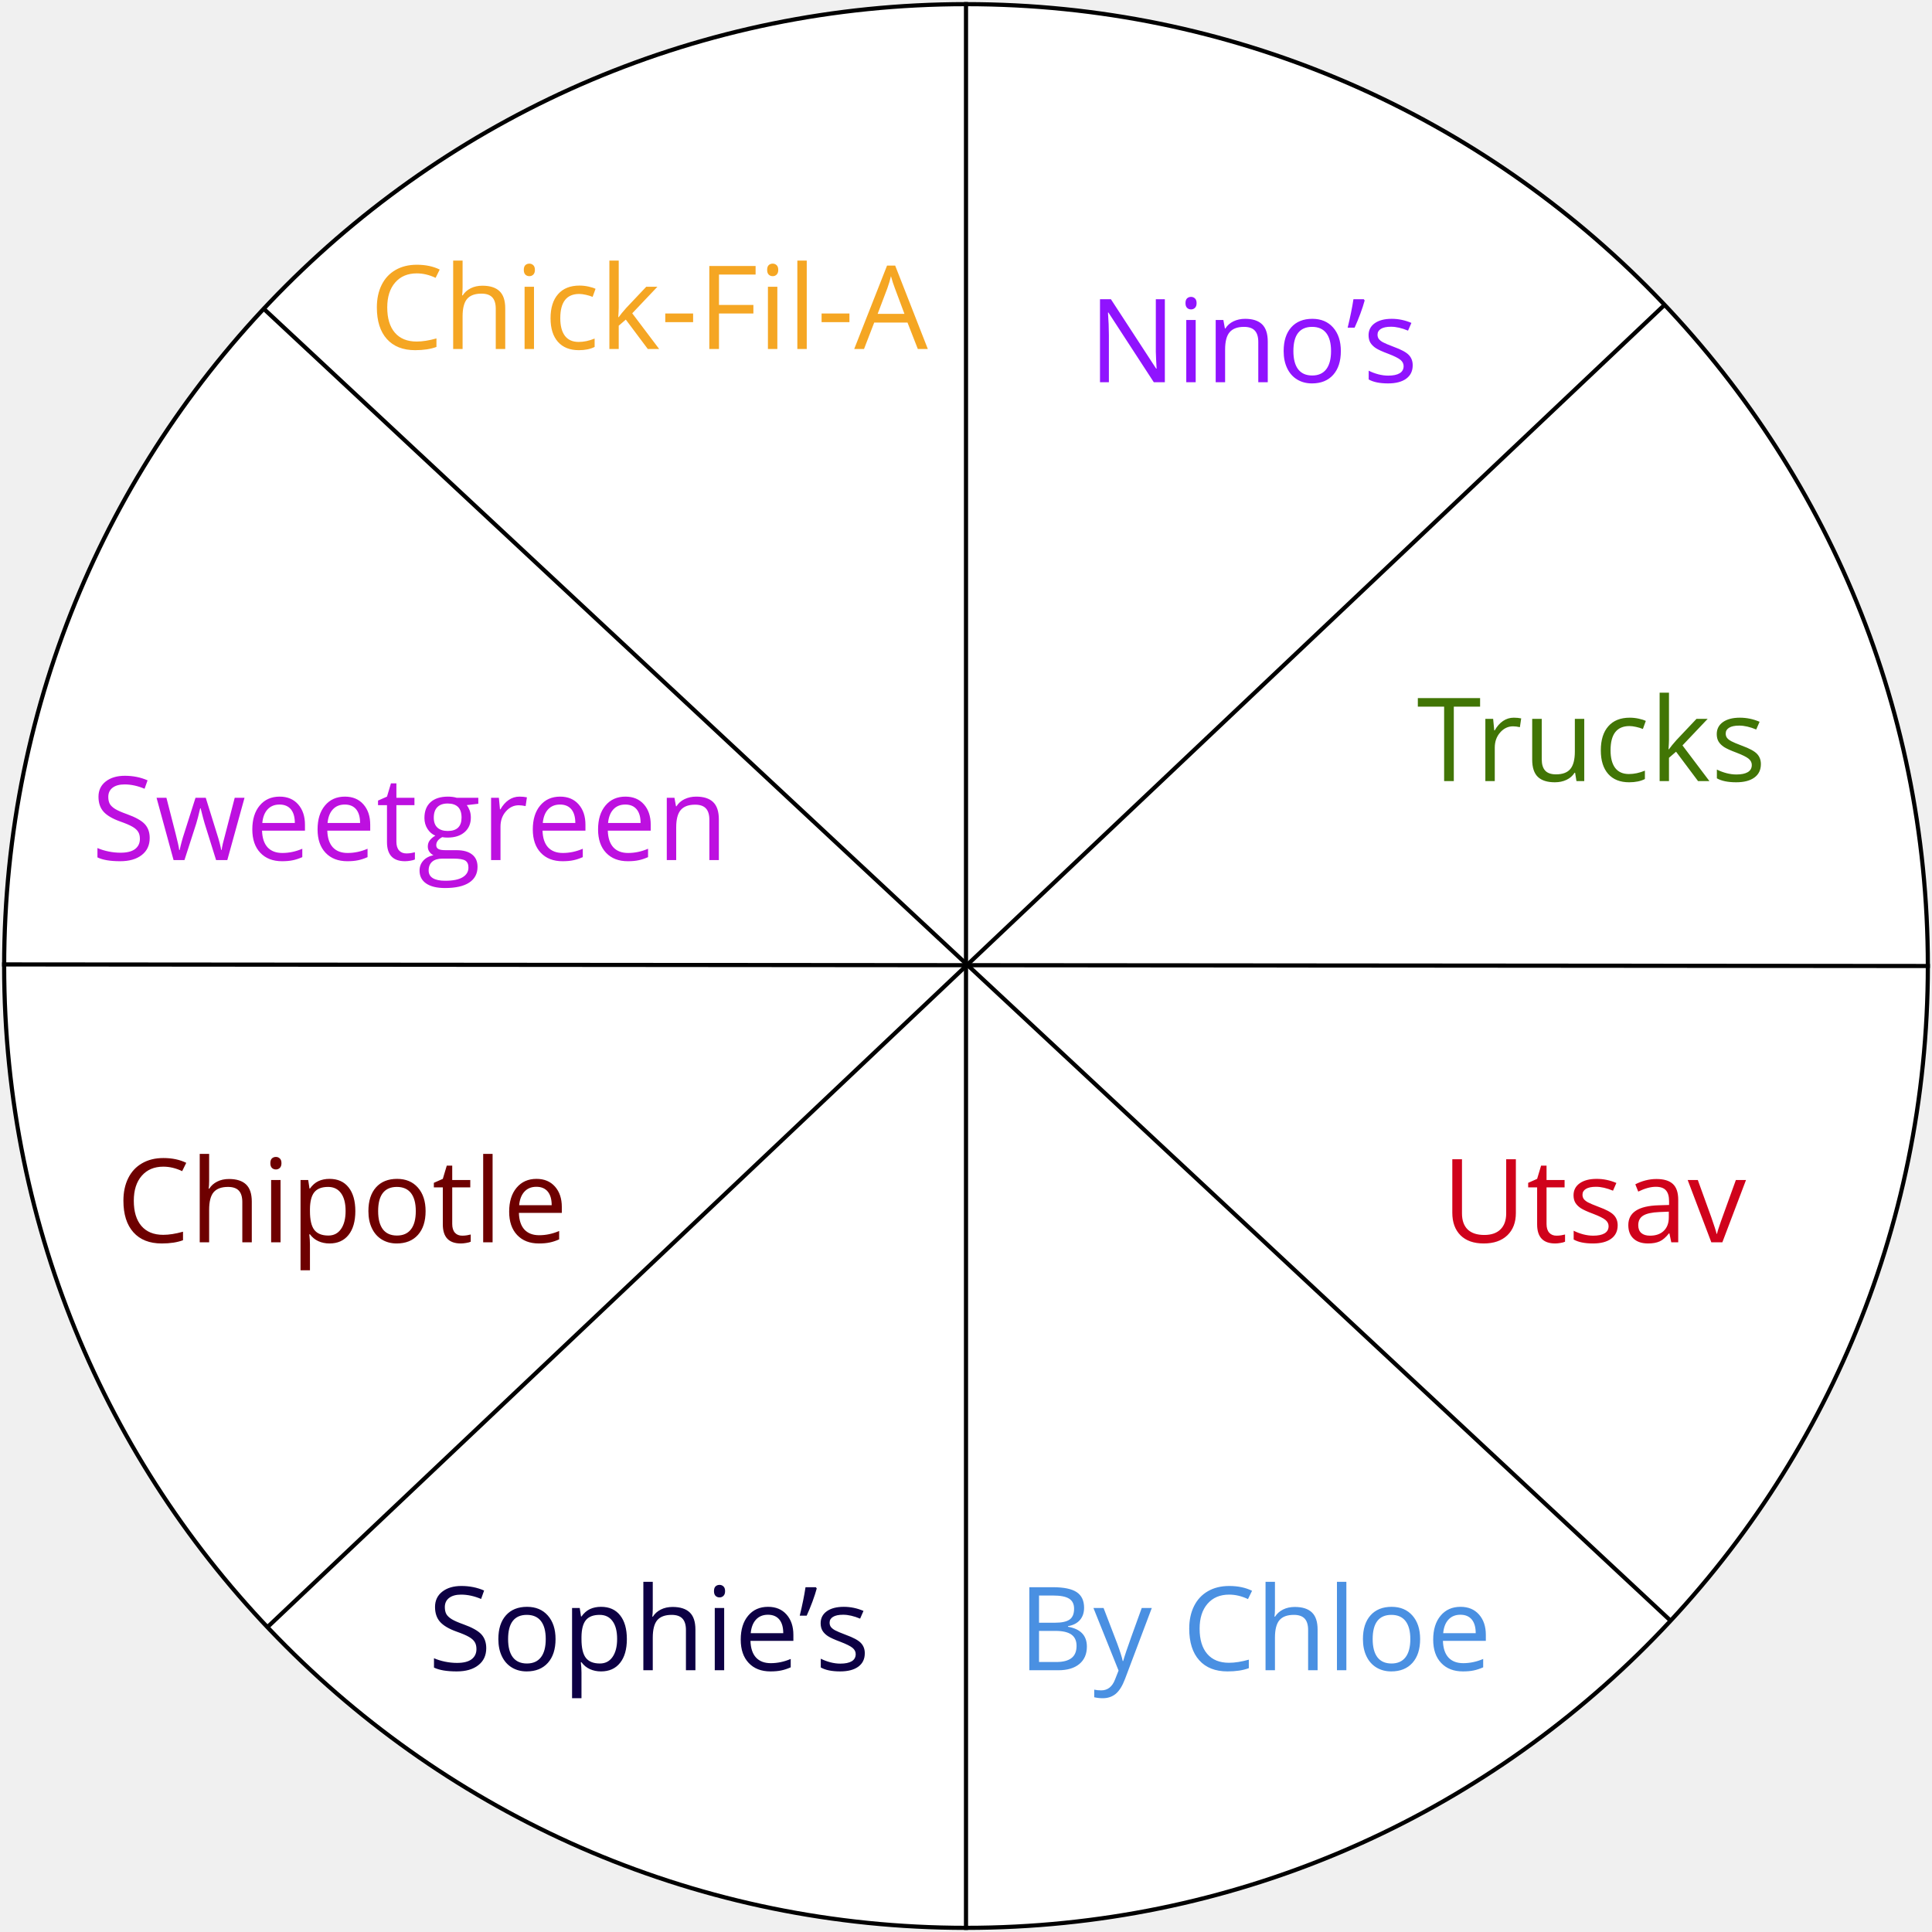
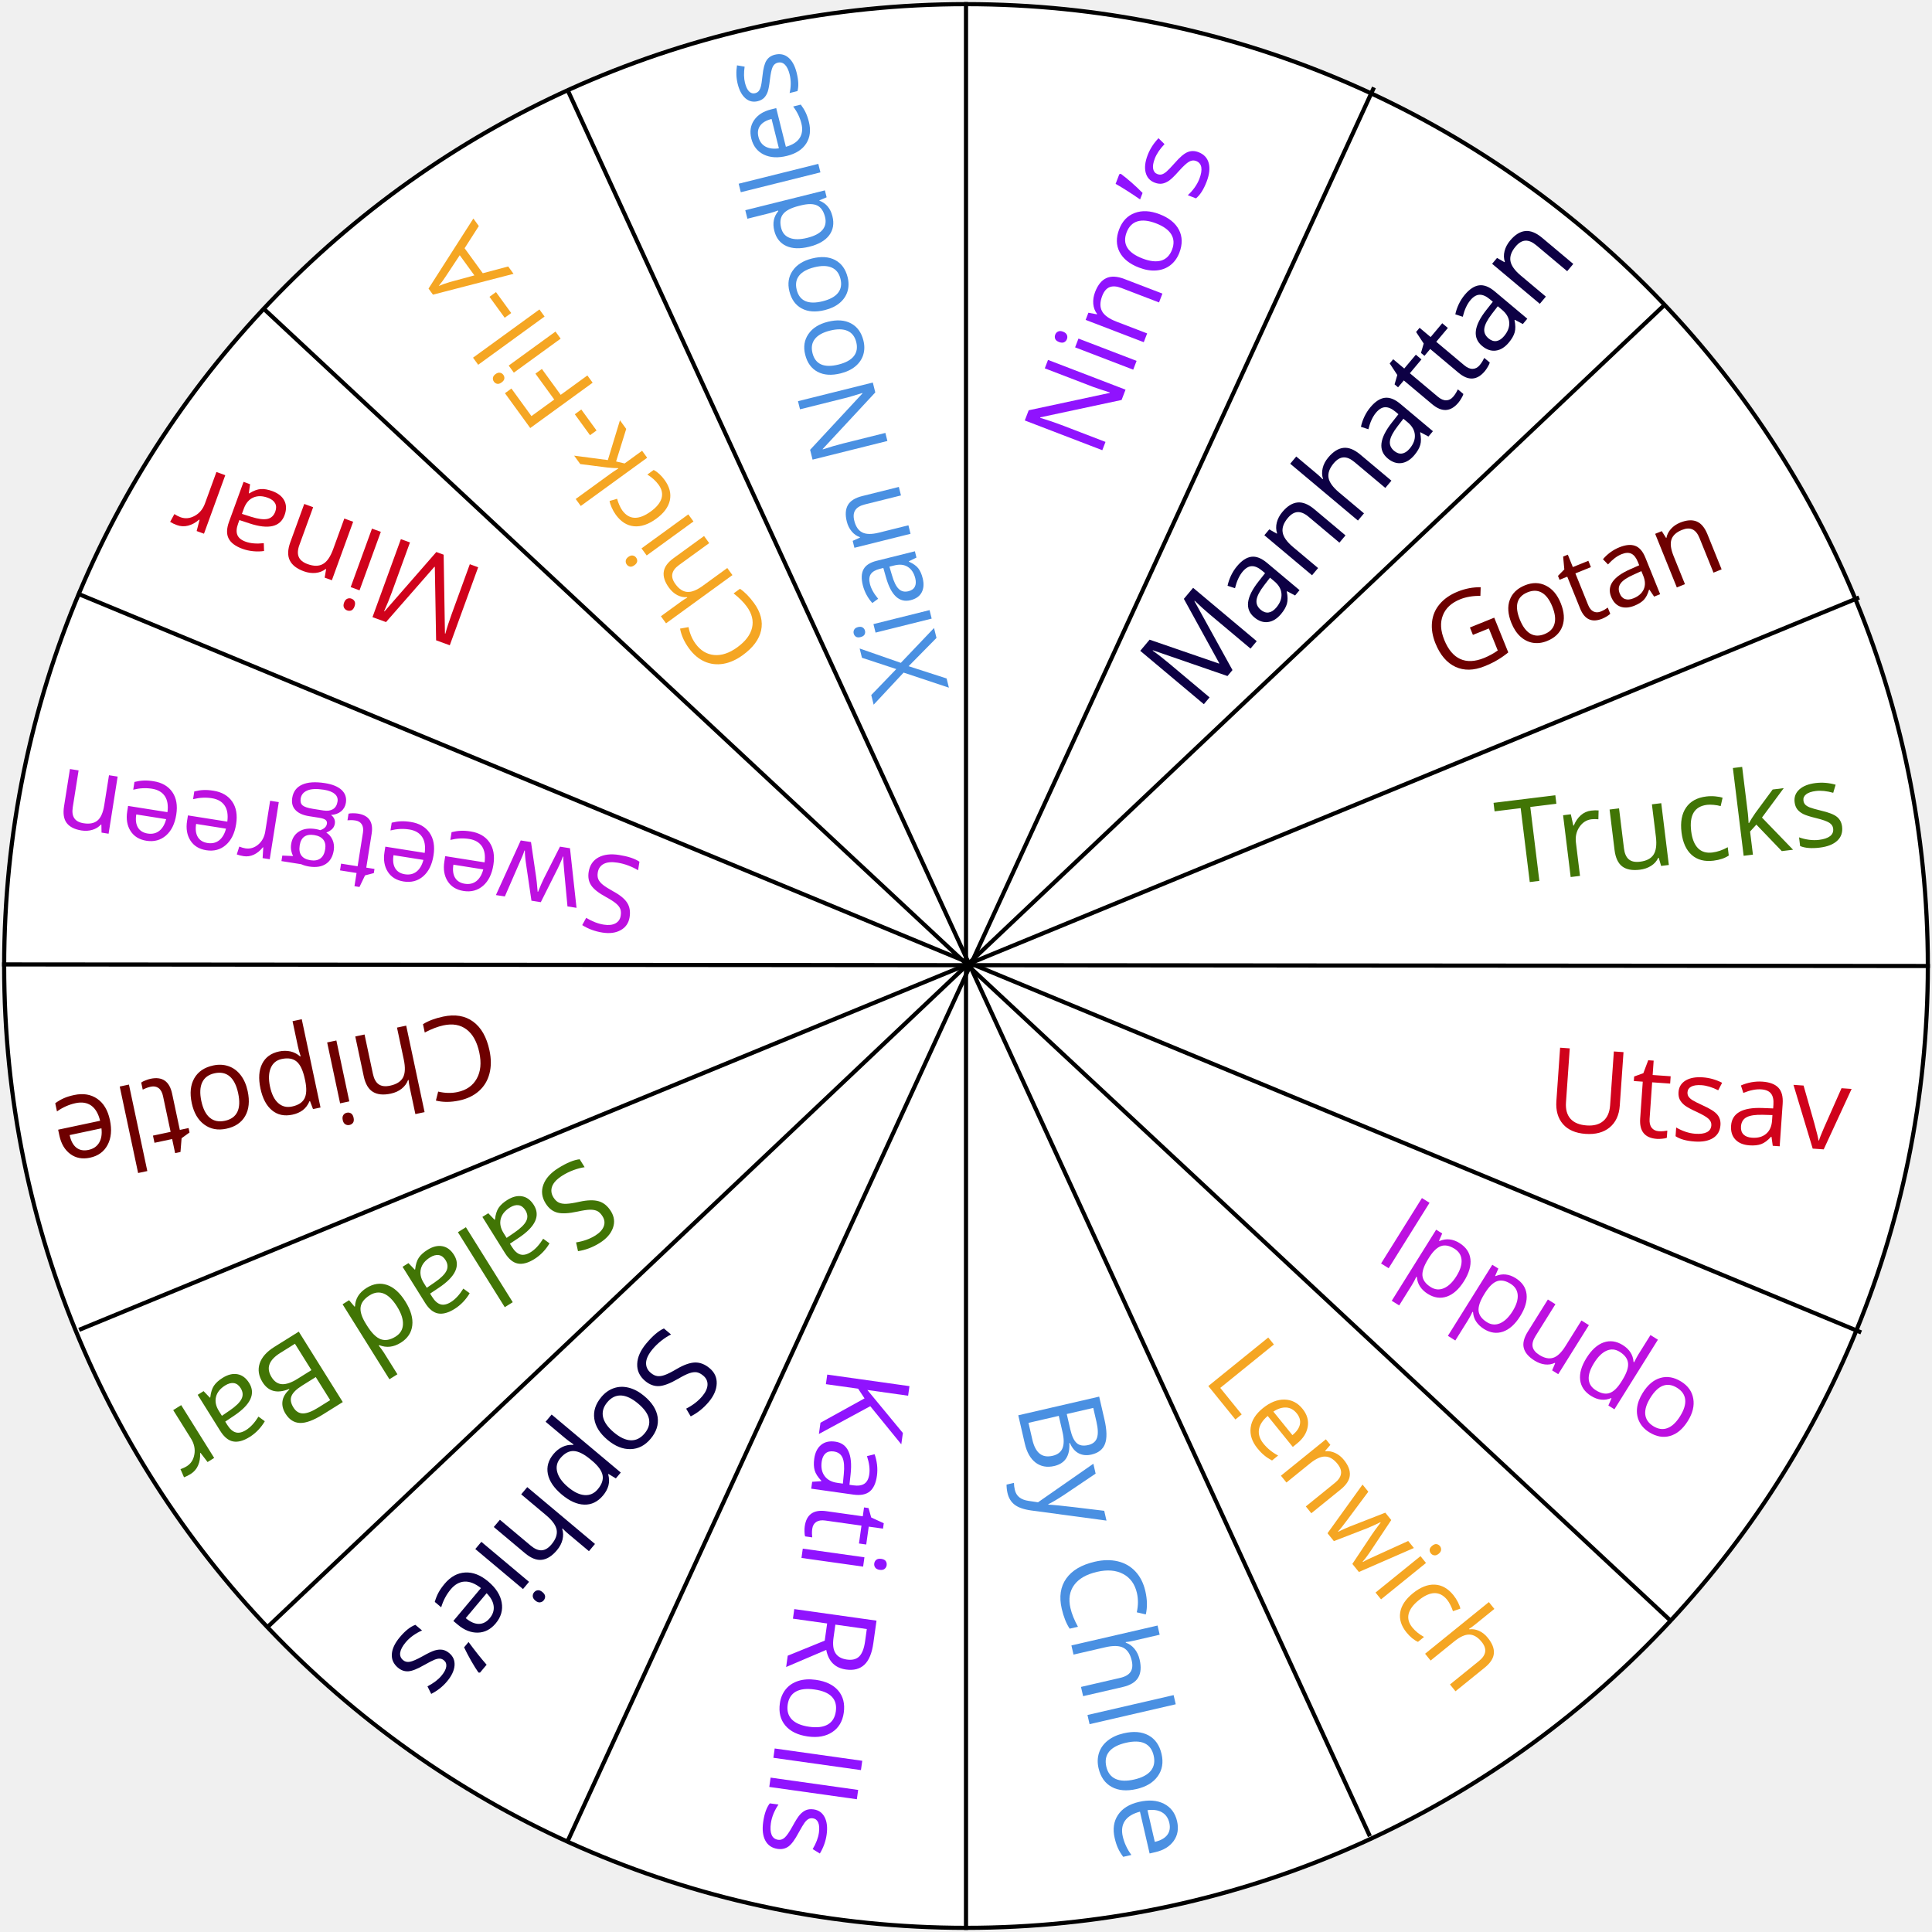
<svg xmlns="http://www.w3.org/2000/svg" width="465px" height="465px" viewBox="0 0 465 465" version="1.1">
  <g id="Page-1" stroke="none" stroke-width="1" fill="none" fill-rule="evenodd">
    <circle id="Oval" stroke="#000000" fill="#FFFFFF" cx="232.5" cy="232.5" r="231.5" />
    <path d="M233,0.5 L232.622,463.5" id="Line" stroke="#000000" stroke-linecap="square" transform="translate(232.5, 232) rotate(90) translate(-232.5, -232) " />
+     <path d="M322,18 L144.5,446.5" id="Line" stroke="#000000" stroke-linecap="square" transform="translate(233.5, 232) rotate(90) translate(-233.5, -232) " />
    <path d="M232.5,1 L232.5,464" id="Line" stroke="#000000" stroke-linecap="square" />
    <path d="M64.5,391.5 L400.5,73.5" id="Line-2" stroke="#000000" stroke-linecap="square" />
+     <path d="M19.5,319.883 L447,144" id="Line-2" stroke="#000000" stroke-linecap="square" />
+     <path d="M136.918,442.5 L330.479,21.5" id="Line-2" stroke="#000000" stroke-linecap="square" />
    <path d="M64.701,391.122 L400.701,73.122" id="Line-2" stroke="#000000" fill="#D8D8D8" stroke-linecap="square" transform="translate(232.7007, 232.1218) rotate(86.42345) translate(-232.7007, -232.1218) " />
-     <text id="Nino’s" fill="#9013FE" font-family="OpenSans-Regular, Open Sans" font-size="28" font-weight="normal">
-       <tspan x="262" y="92">Nino’s</tspan>
+     <path d="M18.515,315.497 L448.708,149.51" id="Line-2" stroke="#000000" fill="#D8D8D8" stroke-linecap="square" transform="translate(233.6988, 232.0594) rotate(86.42345) translate(-233.6988, -232.0594) " />
+     <text id="Nino’s" fill="#9013FE" transform="translate(268.3844, 69.63872) rotate(-69) translate(-268.3844, -69.63872) " font-family="OpenSans-Regular, Open Sans" font-size="28" font-weight="normal">
+       <tspan x="228.384" y="80.639">Nino’s</tspan>
    </text>
-     <text id="Sweetgreen" fill="#BD10E0" font-family="OpenSans-Regular, Open Sans" font-size="28" font-weight="normal">
-       <tspan x="22" y="207">Sweetgreen</tspan>
+     <text id="Kati-Rolls" fill="#9013FE" transform="translate(202.0959, 388.5652) rotate(98) translate(-202.0959, -388.5652) " font-family="OpenSans-Regular, Open Sans" font-size="28" font-weight="normal">
+       <tspan x="142.596" y="399.565">Kati Rolls</tspan>
    </text>
-     <text id="Sophie’s" fill="#0D0044" font-family="OpenSans-Regular, Open Sans" font-size="28" font-weight="normal">
-       <tspan x="103" y="402">Sophie’s</tspan>
+     <text id="Sweetgreen" fill="#BD10E0" transform="translate(77.21393, 204.7793) rotate(189) translate(-77.21393, -204.7793) " font-family="OpenSans-Regular, Open Sans" font-size="26" font-weight="normal">
+       <tspan x="-0.286" y="214.779">Sweetgreen</tspan>
    </text>
-     <text id="Trucks" fill="#417505" font-family="OpenSans-Regular, Open Sans" font-size="28" font-weight="normal">
-       <tspan x="341" y="188">Trucks</tspan>
+     <text id="Ippudo" fill="#BD10E0" transform="translate(377.941, 320.7608) rotate(32) translate(-377.941, -320.7608) " font-family="OpenSans-Regular, Open Sans" font-size="26" font-weight="normal">
+       <tspan x="327.941" y="330.761">Ippudo</tspan>
    </text>
-     <text id="Utsav" fill="#D0021B" font-family="OpenSans-Regular, Open Sans" font-size="28" font-weight="normal">
-       <tspan x="347" y="299">Utsav</tspan>
+     <text id="Sophie’s" fill="#0D0044" transform="translate(134.2652, 366.2652) rotate(130) translate(-134.2652, -366.2652) " font-family="OpenSans-Regular, Open Sans" font-size="28" font-weight="normal">
+       <tspan x="80.765" y="377.265">Sophie’s</tspan>
    </text>
-     <text id="By-Chloe" fill="#4A90E2" font-family="OpenSans-Regular, Open Sans" font-size="28" font-weight="normal">
-       <tspan x="245" y="402">By Chloe</tspan>
+     <text id="Manhattan" fill="#0D0044" transform="translate(325.8356, 109.3682) rotate(-50) translate(-325.8356, -109.3682) " font-family="OpenSans-Regular, Open Sans" font-size="28" font-weight="normal">
+       <tspan x="253.836" y="120.368">Manhattan</tspan>
    </text>
-     <text id="Chipotle" fill="#6E0000" font-family="OpenSans-Regular, Open Sans" font-size="28" font-weight="normal">
-       <tspan x="28" y="299">Chipotle</tspan>
+     <text id="Trucks" fill="#417505" transform="translate(402.5, 197) rotate(-7) translate(-402.5, -197) " font-family="OpenSans-Regular, Open Sans" font-size="28" font-weight="normal">
+       <tspan x="360" y="208">Trucks</tspan>
    </text>
-     <text id="Chick-Fil-A" fill="#F5A623" font-family="OpenSans-Regular, Open Sans" font-size="28" font-weight="normal">
-       <tspan x="89" y="84">Chick-Fil-A</tspan>
+     <text id="Salad-Bar" fill="#417505" transform="translate(93.66271, 319.8832) rotate(148) translate(-93.66271, -319.8832) " font-family="OpenSans-Regular, Open Sans" font-size="28" font-weight="normal">
+       <tspan x="31.663" y="330.883">Salad Bar</tspan>
+     </text>
+     <text id="Utsav" fill="#D0021B" transform="translate(409.2352, 263.5347) rotate(4) translate(-409.2352, -263.5347) " font-family="OpenSans-Regular, Open Sans" font-size="28" font-weight="normal">
+       <tspan x="372.235" y="274.535">Utsav</tspan>
+     </text>
+     <text id="Minar" fill="#D0021B" transform="translate(77.73159, 134.6393) rotate(200) translate(-77.73159, -134.6393) " font-family="OpenSans-Regular, Open Sans" font-size="28" font-weight="normal">
+       <tspan x="39.232" y="145.639">Minar</tspan>
+     </text>
+     <text id="By-Chloe" fill="#4A90E2" transform="translate(268.1131, 391.5097) rotate(77) translate(-268.1131, -391.5097) " font-family="OpenSans-Regular, Open Sans" font-size="28" font-weight="normal">
+       <tspan x="210.613" y="402.51">By Chloe</tspan>
+     </text>
+     <text id="Xian-Noodles" fill="#4A90E2" transform="translate(199.3537, 90.41368) rotate(-104) translate(-199.3537, -90.41368) " font-family="OpenSans-Regular, Open Sans" font-size="26" font-weight="normal">
+       <tspan x="119.354" y="100.414">Xian Noodles</tspan>
+     </text>
+     <text id="Chipotle" fill="#6E0000" transform="translate(66.37724, 264.7729) rotate(168) translate(-66.37724, -264.7729) " font-family="OpenSans-Regular, Open Sans" font-size="28" font-weight="normal">
+       <tspan x="11.877" y="275.773">Chipotle</tspan>
+     </text>
+     <text id="Gotan" fill="#6E0000" transform="translate(378.5123, 140.7371) rotate(-22) translate(-378.5123, -140.7371) " font-family="OpenSans-Regular, Open Sans" font-size="26" font-weight="normal">
+       <tspan x="341.012" y="150.737">Gotan</tspan>
+     </text>
+     <text id="Chick-Fil-A" fill="#F5A623" transform="translate(140.3561, 105.9753) rotate(234) translate(-140.3561, -105.9753) " font-family="OpenSans-Regular, Open Sans" font-size="26" font-weight="normal">
+       <tspan x="74.356" y="115.975">Chick-Fil-A</tspan>
+     </text>
+     <text id="Lenwich" fill="#F5A623" transform="translate(330.6573, 366.9051) rotate(51) translate(-330.6573, -366.9051) " font-family="OpenSans-Regular, Open Sans" font-size="26" font-weight="normal">
+       <tspan x="277.157" y="376.905">Lenwich</tspan>
    </text>
  </g>
</svg>
